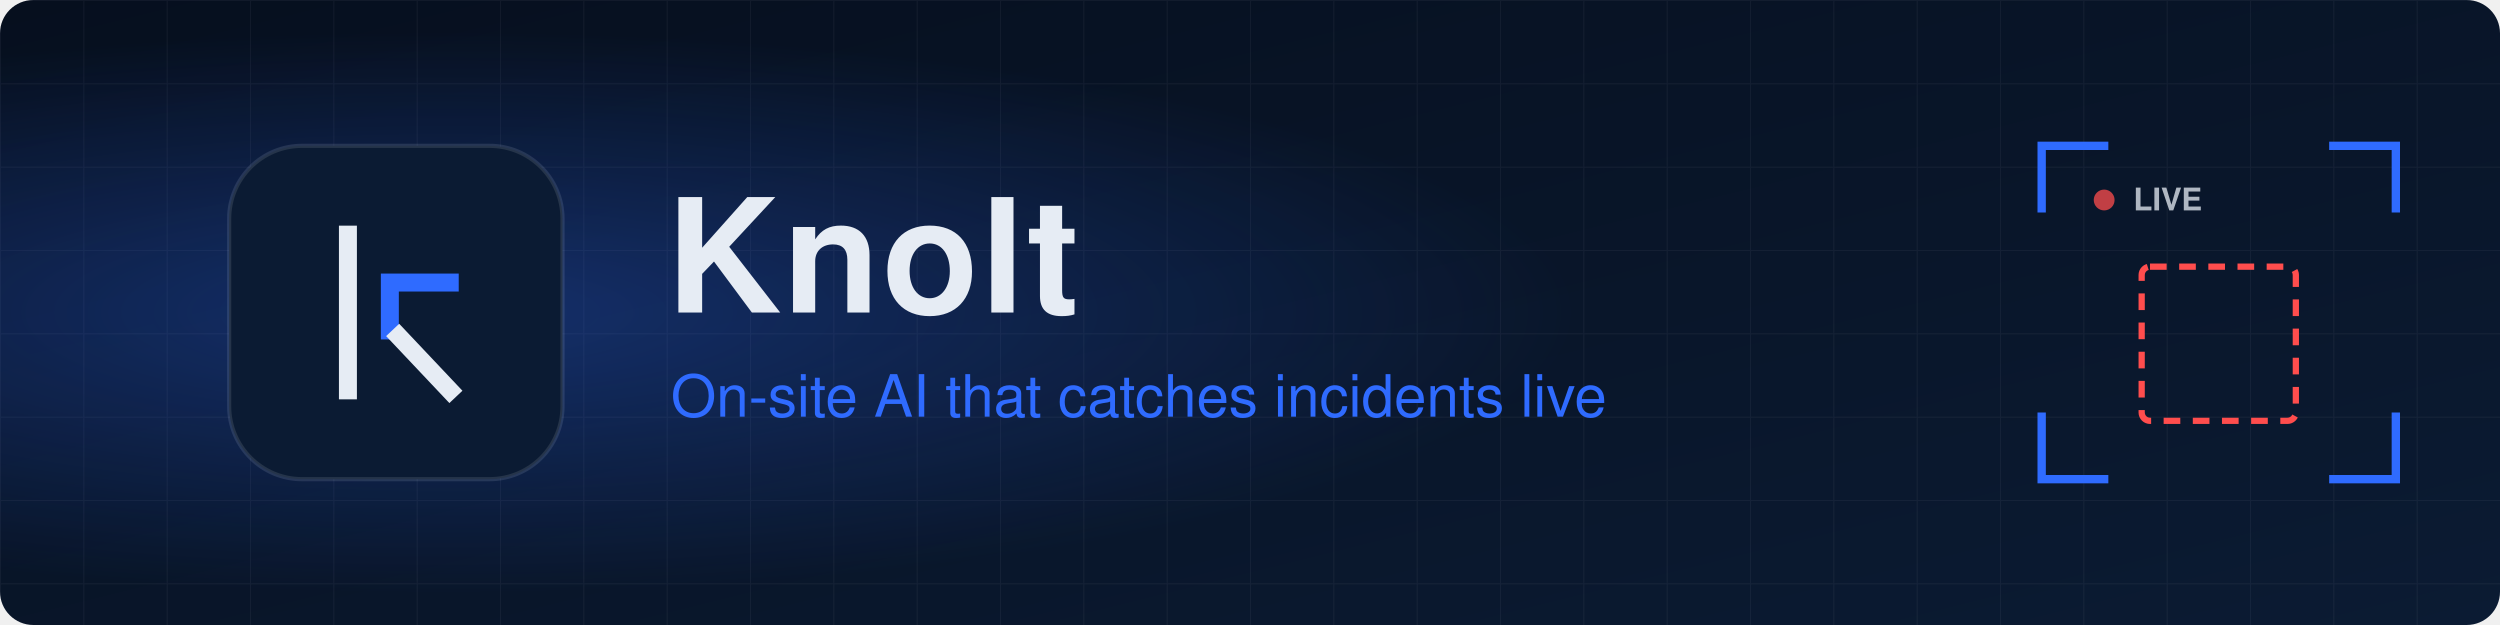
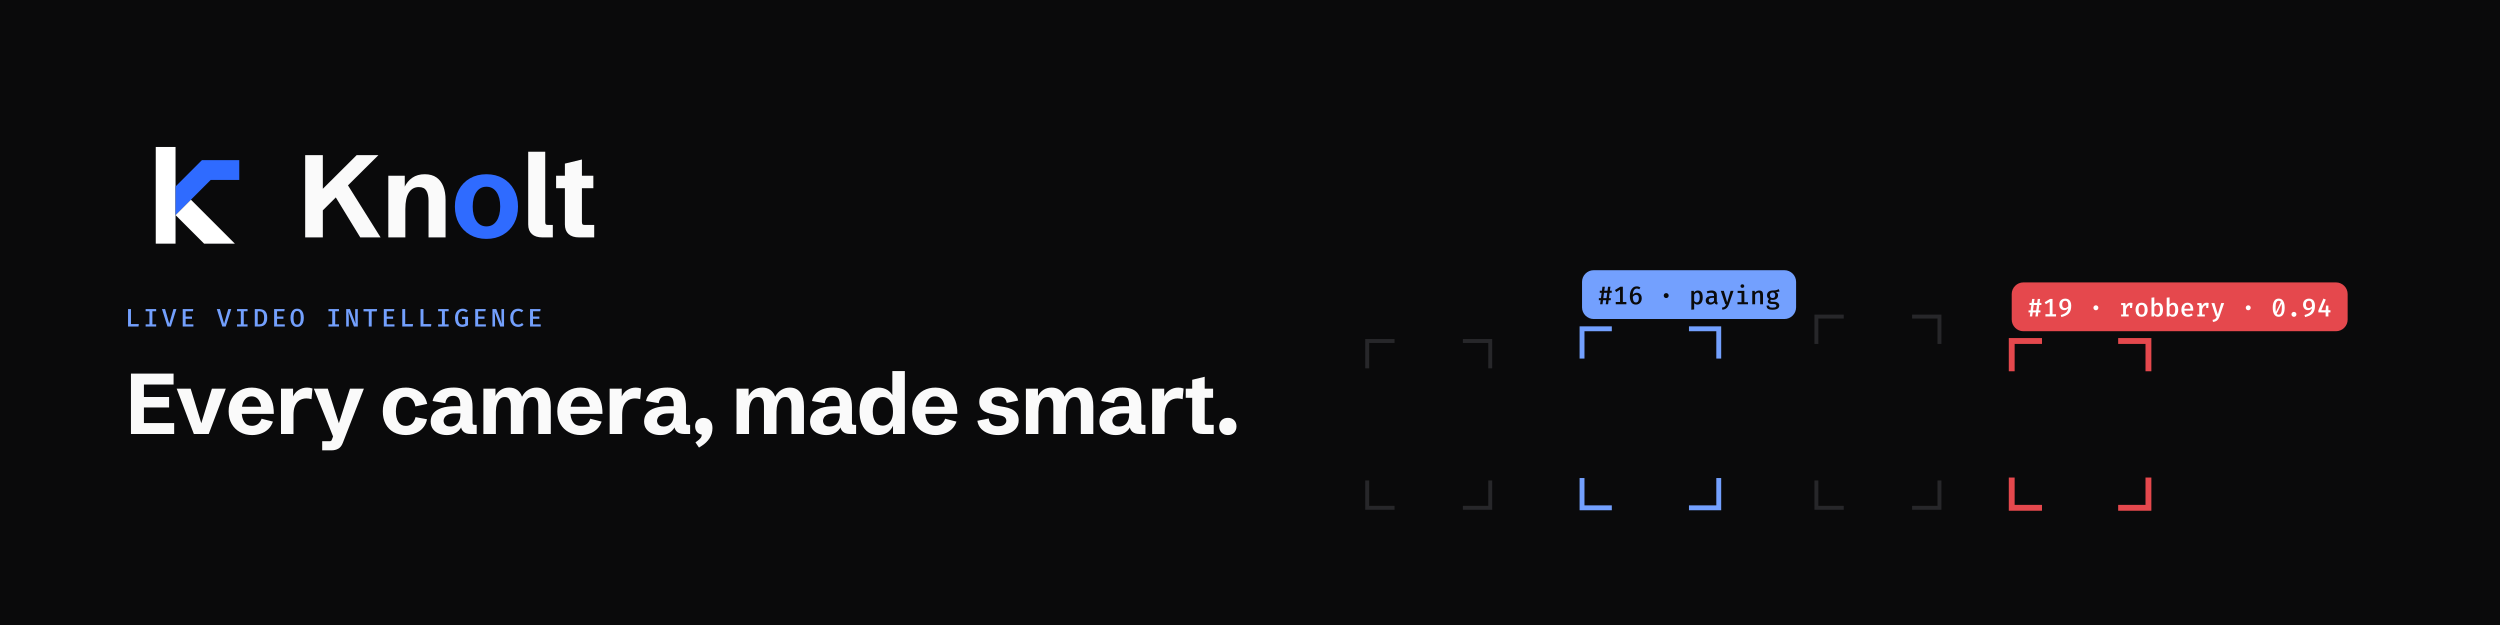
- <svg xmlns="http://www.w3.org/2000/svg" width="1200" height="300" viewBox="0 0 1200 300" role="img" aria-label="Knolt: on-site AI that catches incidents live">
-   <defs>
-     <linearGradient id="bg" x1="0" y1="0" x2="1" y2="1">
-       <stop offset="0" stop-color="#060F1E" />
-       <stop offset="1" stop-color="#0B1B33" />
-     </linearGradient>
-     <radialGradient id="glow" cx="0.18" cy="0.5" r="0.45">
-       <stop offset="0" stop-color="#2F6BFF" stop-opacity="0.32" />
-       <stop offset="1" stop-color="#2F6BFF" stop-opacity="0" />
-     </radialGradient>
-     <pattern id="grid" width="40" height="40" patternUnits="userSpaceOnUse">
-       <path d="M 40 0 L 0 0 0 40" fill="none" stroke="#E6ECF4" stroke-opacity="0.05" stroke-width="1" />
-     </pattern>
-   </defs>
-   <rect width="1200" height="300" rx="16" fill="url(#bg)" />
-   <rect width="1200" height="300" rx="16" fill="url(#grid)" />
-   <rect width="1200" height="300" rx="16" fill="url(#glow)" />
-   <g transform="translate(110 70) scale(2.5)">
-     <rect width="64" height="64" rx="14" fill="#0B1B33" stroke="#E6ECF4" stroke-opacity="0.12" stroke-width="0.8" />
-     <g transform="translate(13.6 13.6) scale(0.575)">
-       <path d="M16 6v52" fill="none" stroke="#E6ECF4" stroke-width="6" stroke-linecap="square" />
-       <path d="M50 22H30v16" fill="none" stroke="#2F6BFF" stroke-width="6" stroke-linecap="square" />
-       <path d="M33 40l17 18" fill="none" stroke="#E6ECF4" stroke-width="6" stroke-linecap="square" />
+ <svg xmlns="http://www.w3.org/2000/svg" width="1280" height="320" viewBox="0 0 1280 320" role="img" aria-label="Knolt: Every camera, made smart.">
+   <rect width="1280" height="320" fill="#0A0A0B" />
+   <path d="M700.0 187.589V174.589h13M750.0 174.589h13v13M763.0 247.0v13h-13M713.0 260.0H700.0v-13" fill="none" stroke="#27272A" stroke-width="2" stroke-linecap="square" />
+   <path d="M810.0 182.339V168.339h14M866.0 168.339h14v14M880.0 246.0v14h-14M824.0 260.0H810.0v-14" fill="none" stroke="#73A0FE" stroke-width="2.5" stroke-linecap="square" />
+   <rect x="810.0" y="138.339" width="109.6" height="25" rx="6" fill="#73A0FE" />
+   <path transform="translate(818.00 155.78) scale(0.0065)" d="M942 -905 886 -480H1034V-320H864L823 0H635L677 -320H424L382 0H194L236 -320H93V-480H257L315 -905H167V-1066H336L377 -1380H566L522 -1066H776L818 -1380H1006L963 -1066H1108V-905ZM445 -480H698L755 -905H501ZM1984.0 -1380V-40H1762.0V-1150L1458.0 -963L1362.0 -1120L1786.0 -1380ZM2260.0 -176V0H1425.0V-176ZM3082.0 -1408Q3167.0 -1408 3237.5 -1385.5Q3308.0 -1363 3366.0 -1324L3279.0 -1180Q3235.0 -1209 3185.0 -1223.5Q3135.0 -1238 3083.0 -1238Q2984.0 -1238 2912.5 -1173.0Q2841.0 -1108 2803.0 -988.0Q2765.0 -868 2765.0 -702L2767.0 -625Q2767.0 -378 2823.5 -260.5Q2880.0 -143 3017.0 -143Q3132.0 -143 3188.5 -229.5Q3245.0 -316 3245.0 -456Q3245.0 -563 3219.0 -625.0Q3193.0 -687 3146.0 -714.0Q3099.0 -741 3035.0 -741Q2944.0 -741 2870.0 -688.0Q2796.0 -635 2748.0 -548L2744.0 -716Q2811.0 -818 2897.0 -863.5Q2983.0 -909 3082.0 -909Q3189.0 -909 3277.5 -859.5Q3366.0 -810 3419.0 -711.5Q3472.0 -613 3472.0 -466Q3472.0 -319 3412.5 -208.0Q3353.0 -97 3250.0 -35.0Q3147.0 27 3016.0 27Q2886.0 27 2794.5 -22.0Q2703.0 -71 2646.0 -161.0Q2589.0 -251 2562.5 -373.5Q2536.0 -496 2536.0 -642Q2536.0 -873 2601.5 -1045.0Q2667.0 -1217 2789.0 -1312.5Q2911.0 -1408 3082.0 -1408ZM5206.0 -684Q5206.0 -738 5231.5 -781.5Q5257.0 -825 5301.0 -851.0Q5345.0 -877 5399.0 -877Q5454.0 -877 5498.0 -851.0Q5542.0 -825 5567.5 -781.5Q5593.0 -738 5593.0 -684Q5593.0 -631 5567.5 -586.5Q5542.0 -542 5498.0 -516.0Q5454.0 -490 5399.0 -490Q5345.0 -490 5301.0 -516.0Q5257.0 -542 5231.5 -586.5Q5206.0 -631 5206.0 -684ZM7893.0 -1084Q8033.0 -1084 8117.0 -1015.5Q8201.0 -947 8239.0 -822.5Q8277.0 -698 8277.0 -530Q8277.0 -369 8231.0 -243.0Q8185.0 -117 8094.5 -45.0Q8004.0 27 7870.0 27Q7704.0 27 7602.0 -90V406L7378.0 431V-1056H7573.0L7587.0 -920Q7647.0 -1002 7726.5 -1043.0Q7806.0 -1084 7893.0 -1084ZM7831.0 -911Q7756.0 -911 7699.0 -866.0Q7642.0 -821 7602.0 -760V-266Q7640.0 -209 7692.5 -178.5Q7745.0 -148 7811.0 -148Q7924.0 -148 7983.0 -239.0Q8042.0 -330 8042.0 -529Q8042.0 -664 8018.5 -748.5Q7995.0 -833 7948.5 -872.0Q7902.0 -911 7831.0 -911ZM9385.0 -259Q9385.0 -197 9404.0 -168.5Q9423.0 -140 9465.0 -126L9415.0 26Q9337.0 17 9281.0 -17.0Q9225.0 -51 9196.0 -120Q9138.0 -47 9049.0 -10.0Q8960.0 27 8859.0 27Q8699.0 27 8605.5 -63.5Q8512.0 -154 8512.0 -301Q8512.0 -468 8642.0 -558.0Q8772.0 -648 9014.0 -648H9165.0V-717Q9165.0 -819 9103.5 -864.0Q9042.0 -909 8930.0 -909Q8878.0 -909 8804.0 -895.5Q8730.0 -882 8649.0 -854L8594.0 -1012Q8693.0 -1049 8788.0 -1066.5Q8883.0 -1084 8964.0 -1084Q9176.0 -1084 9280.5 -990.0Q9385.0 -896 9385.0 -730ZM8927.0 -138Q8995.0 -138 9060.0 -174.0Q9125.0 -210 9165.0 -275V-508H9041.0Q8883.0 -508 8815.0 -455.5Q8747.0 -403 8747.0 -311Q8747.0 -227 8792.5 -182.5Q8838.0 -138 8927.0 -138ZM10702.0 -1056 10338.0 4Q10297.0 124 10233.0 215.5Q10169.0 307 10069.0 363.0Q9969.0 419 9821.0 432L9792.0 264Q9899.0 247 9962.5 214.5Q10026.0 182 10063.5 129.0Q10101.0 76 10130.0 0H10054.0L9698.0 -1056H9936.0L10202.0 -156L10472.0 -1056ZM11555.0 -1056V-164H11842.0V0H11015.0V-164H11331.0V-892H11025.0V-1056ZM11399.0 -1573Q11465.0 -1573 11505.5 -1533.0Q11546.0 -1493 11546.0 -1433Q11546.0 -1373 11505.5 -1332.0Q11465.0 -1291 11399.0 -1291Q11335.0 -1291 11294.0 -1332.0Q11253.0 -1373 11253.0 -1433Q11253.0 -1493 11294.0 -1533.0Q11335.0 -1573 11399.0 -1573ZM12178.0 0V-1056H12371.0L12388.0 -919Q12454.0 -1000 12544.0 -1042.0Q12634.0 -1084 12729.0 -1084Q12877.0 -1084 12950.5 -1001.5Q13024.0 -919 13024.0 -770V0H12800.0V-659Q12800.0 -751 12789.0 -807.0Q12778.0 -863 12745.5 -888.0Q12713.0 -913 12649.0 -913Q12598.0 -913 12552.0 -891.0Q12506.0 -869 12468.0 -833.5Q12430.0 -798 12402.0 -758V0ZM14267.0 -1190 14327.0 -1004Q14264.0 -983 14188.5 -976.0Q14113.0 -969 14020.0 -969Q14115.0 -927 14163.0 -861.5Q14211.0 -796 14211.0 -701Q14211.0 -598 14161.0 -517.0Q14111.0 -436 14018.0 -390.0Q13925.0 -344 13795.0 -344Q13749.0 -344 13715.5 -348.0Q13682.0 -352 13650.0 -361Q13630.0 -347 13616.5 -323.5Q13603.0 -300 13603.0 -274Q13603.0 -242 13629.5 -218.5Q13656.0 -195 13735.0 -195H13919.0Q14032.0 -195 14118.5 -156.5Q14205.0 -118 14254.5 -51.5Q14304.0 15 14304.0 99Q14304.0 257 14168.0 344.0Q14032.0 431 13776.0 431Q13595.0 431 13492.0 394.0Q13389.0 357 13347.0 284.0Q13305.0 211 13305.0 105H13506.0Q13506.0 160 13527.5 196.0Q13549.0 232 13608.0 250.0Q13667.0 268 13778.0 268Q13889.0 268 13954.5 249.5Q14020.0 231 14049.5 196.5Q14079.0 162 14079.0 114Q14079.0 50 14023.0 15.0Q13967.0 -20 13873.0 -20H13692.0Q13542.0 -20 13472.5 -81.0Q13403.0 -142 13403.0 -223Q13403.0 -277 13433.5 -327.0Q13464.0 -377 13521.0 -414Q13426.0 -464 13382.5 -535.5Q13339.0 -607 13339.0 -709Q13339.0 -821 13395.0 -905.0Q13451.0 -989 13550.5 -1036.0Q13650.0 -1083 13780.0 -1083Q13907.0 -1083 13992.0 -1096.5Q14077.0 -1110 14140.5 -1135.0Q14204.0 -1160 14267.0 -1190ZM13782.0 -929Q13675.0 -929 13621.0 -868.5Q13567.0 -808 13567.0 -711Q13567.0 -611 13622.5 -550.5Q13678.0 -490 13785.0 -490Q13884.0 -490 13936.5 -548.0Q13989.0 -606 13989.0 -713Q13989.0 -821 13937.0 -875.0Q13885.0 -929 13782.0 -929Z" fill="#0A0A0B" />
+   <path d="M930.0 175.09V162.09h13M980.0 162.09h13v13M993.0 247.0v13h-13M943.0 260.0H930.0v-13" fill="none" stroke="#27272A" stroke-width="2" stroke-linecap="square" />
+   <path d="M1030.0 188.589V174.589h14M1086.0 174.589h14v14M1100.0 246.0v14h-14M1044.0 260.0H1030.0v-14" fill="none" stroke="#E5484D" stroke-width="3" stroke-linecap="square" />
+   <rect x="1030.0" y="144.589" width="172.0" height="25" rx="6" fill="#E5484D" />
+   <path transform="translate(1038.00 162.03) scale(0.0065)" d="M942 -905 886 -480H1034V-320H864L823 0H635L677 -320H424L382 0H194L236 -320H93V-480H257L315 -905H167V-1066H336L377 -1380H566L522 -1066H776L818 -1380H1006L963 -1066H1108V-905ZM445 -480H698L755 -905H501ZM1984.0 -1380V-40H1762.0V-1150L1458.0 -963L1362.0 -1120L1786.0 -1380ZM2260.0 -176V0H1425.0V-176ZM2984.0 -1406Q3141.0 -1406 3246.0 -1337.0Q3351.0 -1268 3403.5 -1142.5Q3456.0 -1017 3456.0 -847Q3456.0 -642 3410.5 -494.5Q3365.0 -347 3270.5 -244.0Q3176.0 -141 3029.5 -71.0Q2883.0 -1 2680.0 49L2631.0 -115Q2820.0 -166 2947.0 -237.5Q3074.0 -309 3142.5 -416.5Q3211.0 -524 3222.0 -679L3224.0 -779Q3225.0 -942 3202.0 -1043.0Q3179.0 -1144 3126.0 -1190.0Q3073.0 -1236 2983.0 -1236Q2868.0 -1236 2806.0 -1161.0Q2744.0 -1086 2744.0 -936Q2744.0 -790 2804.5 -726.0Q2865.0 -662 2965.0 -662Q3055.0 -662 3123.0 -709.5Q3191.0 -757 3254.0 -840L3252.0 -681Q3186.0 -598 3103.5 -546.5Q3021.0 -495 2909.0 -495Q2796.0 -495 2707.0 -548.5Q2618.0 -602 2567.0 -701.5Q2516.0 -801 2516.0 -936Q2516.0 -1085 2578.5 -1190.0Q2641.0 -1295 2747.0 -1350.5Q2853.0 -1406 2984.0 -1406ZM5206.0 -684Q5206.0 -738 5231.5 -781.5Q5257.0 -825 5301.0 -851.0Q5345.0 -877 5399.0 -877Q5454.0 -877 5498.0 -851.0Q5542.0 -825 5567.5 -781.5Q5593.0 -738 5593.0 -684Q5593.0 -631 5567.5 -586.5Q5542.0 -542 5498.0 -516.0Q5454.0 -490 5399.0 -490Q5345.0 -490 5301.0 -516.0Q5257.0 -542 5231.5 -586.5Q5206.0 -631 5206.0 -684ZM7388.0 0V-160H7543.0V-897H7388.0V-1056H7714.0L7755.0 -811Q7814.0 -944 7901.5 -1013.5Q7989.0 -1083 8127.0 -1083Q8174.0 -1083 8211.5 -1075.5Q8249.0 -1068 8286.0 -1056L8219.0 -864Q8187.0 -873 8159.0 -877.5Q8131.0 -882 8097.0 -882Q7982.0 -882 7898.5 -796.0Q7815.0 -710 7767.0 -552V-160H7980.0V0ZM8088.0 -667V-927L8116.0 -1056H8286.0L8248.0 -667ZM9001.0 -1084Q9156.0 -1084 9262.0 -1015.0Q9368.0 -946 9422.5 -822.0Q9477.0 -698 9477.0 -530Q9477.0 -363 9421.5 -237.5Q9366.0 -112 9259.5 -42.5Q9153.0 27 9000.0 27Q8847.0 27 8740.5 -40.5Q8634.0 -108 8578.5 -233.0Q8523.0 -358 8523.0 -528Q8523.0 -693 8578.5 -818.0Q8634.0 -943 8741.0 -1013.5Q8848.0 -1084 9001.0 -1084ZM9001.0 -910Q8880.0 -910 8819.0 -817.5Q8758.0 -725 8758.0 -528Q8758.0 -332 8818.5 -239.0Q8879.0 -146 9000.0 -146Q9121.0 -146 9181.5 -239.0Q9242.0 -332 9242.0 -530Q9242.0 -725 9182.0 -817.5Q9122.0 -910 9001.0 -910ZM10002.0 -930Q10057.0 -1002 10130.5 -1043.0Q10204.0 -1084 10292.0 -1084Q10431.0 -1084 10517.5 -1015.5Q10604.0 -947 10644.5 -822.5Q10685.0 -698 10685.0 -530Q10685.0 -369 10637.0 -243.0Q10589.0 -117 10495.5 -45.0Q10402.0 27 10265.0 27Q10088.0 27 9987.0 -104L9975.0 0H9778.0V-1480L10002.0 -1505ZM10209.0 -144Q10323.0 -144 10385.5 -237.0Q10448.0 -330 10448.0 -529Q10448.0 -664 10423.0 -748.5Q10398.0 -833 10349.5 -872.0Q10301.0 -911 10231.0 -911Q10156.0 -911 10099.0 -866.0Q10042.0 -821 10002.0 -760V-266Q10039.0 -209 10091.5 -176.5Q10144.0 -144 10209.0 -144ZM11202.0 -930Q11257.0 -1002 11330.5 -1043.0Q11404.0 -1084 11492.0 -1084Q11631.0 -1084 11717.5 -1015.5Q11804.0 -947 11844.5 -822.5Q11885.0 -698 11885.0 -530Q11885.0 -369 11837.0 -243.0Q11789.0 -117 11695.5 -45.0Q11602.0 27 11465.0 27Q11288.0 27 11187.0 -104L11175.0 0H10978.0V-1480L11202.0 -1505ZM11409.0 -144Q11523.0 -144 11585.5 -237.0Q11648.0 -330 11648.0 -529Q11648.0 -664 11623.0 -748.5Q11598.0 -833 11549.5 -872.0Q11501.0 -911 11431.0 -911Q11356.0 -911 11299.0 -866.0Q11242.0 -821 11202.0 -760V-266Q11239.0 -209 11291.5 -176.5Q11344.0 -144 11409.0 -144ZM12364.0 -456Q12371.0 -348 12410.0 -279.5Q12449.0 -211 12512.5 -179.0Q12576.0 -147 12652.0 -147Q12730.0 -147 12796.0 -171.0Q12862.0 -195 12929.0 -239L13026.0 -105Q12952.0 -45 12853.0 -9.0Q12754.0 27 12641.0 27Q12477.0 27 12363.5 -43.0Q12250.0 -113 12191.0 -238.0Q12132.0 -363 12132.0 -527Q12132.0 -686 12190.0 -811.5Q12248.0 -937 12356.0 -1010.5Q12464.0 -1084 12614.0 -1084Q12755.0 -1084 12856.5 -1020.0Q12958.0 -956 13013.5 -838.5Q13069.0 -721 13069.0 -556Q13069.0 -529 13067.5 -502.5Q13066.0 -476 13064.0 -456ZM12616.0 -918Q12511.0 -918 12442.5 -843.0Q12374.0 -768 12363.0 -609H12852.0Q12849.0 -758 12788.5 -838.0Q12728.0 -918 12616.0 -918ZM13388.0 0V-160H13543.0V-897H13388.0V-1056H13714.0L13755.0 -811Q13814.0 -944 13901.5 -1013.5Q13989.0 -1083 14127.0 -1083Q14174.0 -1083 14211.5 -1075.5Q14249.0 -1068 14286.0 -1056L14219.0 -864Q14187.0 -873 14159.0 -877.5Q14131.0 -882 14097.0 -882Q13982.0 -882 13898.5 -796.0Q13815.0 -710 13767.0 -552V-160H13980.0V0ZM14088.0 -667V-927L14116.0 -1056H14286.0L14248.0 -667ZM15502.0 -1056 15138.0 4Q15097.0 124 15033.0 215.5Q14969.0 307 14869.0 363.0Q14769.0 419 14621.0 432L14592.0 264Q14699.0 247 14762.5 214.5Q14826.0 182 14863.5 129.0Q14901.0 76 14930.0 0H14854.0L14498.0 -1056H14736.0L15002.0 -156L15272.0 -1056ZM17206.0 -684Q17206.0 -738 17231.5 -781.5Q17257.0 -825 17301.0 -851.0Q17345.0 -877 17399.0 -877Q17454.0 -877 17498.0 -851.0Q17542.0 -825 17567.5 -781.5Q17593.0 -738 17593.0 -684Q17593.0 -631 17567.5 -586.5Q17542.0 -542 17498.0 -516.0Q17454.0 -490 17399.0 -490Q17345.0 -490 17301.0 -516.0Q17257.0 -542 17231.5 -586.5Q17206.0 -631 17206.0 -684ZM19800.0 -1408Q20032.0 -1408 20151.0 -1221.0Q20270.0 -1034 20270.0 -692Q20270.0 -349 20151.0 -161.0Q20032.0 27 19800.0 27Q19567.0 27 19448.5 -161.0Q19330.0 -349 19330.0 -692Q19330.0 -1034 19448.5 -1221.0Q19567.0 -1408 19800.0 -1408ZM19800.0 -1237Q19681.0 -1237 19617.0 -1110.5Q19553.0 -984 19553.0 -692Q19553.0 -536 19566.5 -430.5Q19580.0 -325 19609.5 -262.0Q19639.0 -199 19686.0 -171.5Q19733.0 -144 19800.0 -144Q19880.0 -144 19935.0 -198.5Q19990.0 -253 20018.5 -374.0Q20047.0 -495 20047.0 -692Q20047.0 -897 20022.5 -1016.5Q19998.0 -1136 19944.0 -1186.5Q19890.0 -1237 19800.0 -1237ZM19986.0 -1190 20044.0 -1033 19632.0 -192 19558.0 -319ZM20806.0 -167Q20806.0 -221 20831.5 -264.5Q20857.0 -308 20901.0 -334.0Q20945.0 -360 20999.0 -360Q21054.0 -360 21098.0 -334.0Q21142.0 -308 21167.5 -264.5Q21193.0 -221 21193.0 -167Q21193.0 -114 21167.5 -69.5Q21142.0 -25 21098.0 1.0Q21054.0 27 20999.0 27Q20945.0 27 20901.0 1.0Q20857.0 -25 20831.5 -69.5Q20806.0 -114 20806.0 -167ZM22184.0 -1406Q22341.0 -1406 22446.0 -1337.0Q22551.0 -1268 22603.5 -1142.5Q22656.0 -1017 22656.0 -847Q22656.0 -642 22610.5 -494.5Q22565.0 -347 22470.5 -244.0Q22376.0 -141 22229.5 -71.0Q22083.0 -1 21880.0 49L21831.0 -115Q22020.0 -166 22147.0 -237.5Q22274.0 -309 22342.5 -416.5Q22411.0 -524 22422.0 -679L22424.0 -779Q22425.0 -942 22402.0 -1043.0Q22379.0 -1144 22326.0 -1190.0Q22273.0 -1236 22183.0 -1236Q22068.0 -1236 22006.0 -1161.0Q21944.0 -1086 21944.0 -936Q21944.0 -790 22004.5 -726.0Q22065.0 -662 22165.0 -662Q22255.0 -662 22323.0 -709.5Q22391.0 -757 22454.0 -840L22452.0 -681Q22386.0 -598 22303.5 -546.5Q22221.0 -495 22109.0 -495Q21996.0 -495 21907.0 -548.5Q21818.0 -602 21767.0 -701.5Q21716.0 -801 21716.0 -936Q21716.0 -1085 21778.5 -1190.0Q21841.0 -1295 21947.0 -1350.5Q22053.0 -1406 22184.0 -1406ZM23320.0 -1408 23509.0 -1333 23157.0 -492H23876.0V-318H22923.0V-474ZM23712.0 -861V0H23497.0L23495.0 -460L23524.0 -861Z" fill="#FFFFFF" />
+   <g transform="translate(64.00 64.00) scale(1.125)">
+     <path d="M14 10h9v44h-9z" fill="#FFFFFF" />
+     <path d="M23 28L35 16h17v9H39L23 41z" fill="#2F6BFF" />
+     <path d="M23 41l7-7 20 20H36z" fill="#FFFFFF" />
+     <g transform="translate(78.31 51.16) scale(0.026)">
+       <path d="M142 0V-1440H451V-851L1043 -1440H1424L891 -911L1462 0H1106L678 -700L451 -474V0Z" fill="#FAFAFA" />
+       <path d="M1597.28 0V-1080H1885.28V-831L1878.28 -876Q1927.28 -983 2017.28 -1044.5Q2107.28 -1106 2234.28 -1106Q2360.28 -1106 2440.78 -1049.0Q2521.28 -992 2560.28 -891.0Q2599.28 -790 2599.28 -658V0H2301.28V-639Q2301.28 -754 2263.28 -817.5Q2225.28 -881 2131.28 -881Q2020.28 -881 1957.78 -786.0Q1895.28 -691 1895.28 -495V0Z" fill="#FAFAFA" />
+       <path d="M3314.56 26Q3151.56 26 3027.06 -46.0Q2902.56 -118 2832.56 -245.5Q2762.56 -373 2762.56 -540Q2762.56 -708 2832.56 -835.5Q2902.56 -963 3027.06 -1034.5Q3151.56 -1106 3314.56 -1106Q3478.56 -1106 3603.06 -1034.5Q3727.56 -963 3797.56 -835.5Q3867.56 -708 3867.56 -540Q3867.56 -372 3797.56 -244.5Q3727.56 -117 3602.56 -45.5Q3477.56 26 3314.56 26ZM3315.56 -193Q3426.56 -193 3491.06 -286.5Q3555.56 -380 3555.56 -540Q3555.56 -701 3491.06 -794.0Q3426.56 -887 3314.56 -887Q3203.56 -887 3139.06 -794.0Q3074.56 -701 3074.56 -540Q3074.56 -379 3139.06 -286.0Q3203.56 -193 3315.56 -193Z" fill="#2F6BFF" />
+       <path d="M4294.84 0Q4174.84 0 4110.34 -58.5Q4045.84 -117 4045.84 -227V-1500H4343.84V-274Q4343.84 -241 4353.34 -229.5Q4362.84 -218 4393.84 -218H4476.84V0Z" fill="#FAFAFA" />
+       <path d="M4937.12 0Q4817.12 0 4752.62 -58.5Q4688.12 -117 4688.12 -227V-862H4534.12V-1080H4688.12V-1292L4986.12 -1364V-1080H5186.12V-862H4986.12V-274Q4986.12 -241 4995.62 -229.5Q5005.12 -218 5036.12 -218H5201.12V0Z" fill="#FAFAFA" />
    </g>
  </g>
-   <text x="320" y="150" fill="#E6ECF4" font-family="Poppins, 'Segoe UI', Helvetica, Arial, sans-serif" font-size="76" font-weight="700" letter-spacing="1">Knolt</text>
-   <text x="322" y="200" fill="#2F6BFF" font-family="Poppins, 'Segoe UI', Helvetica, Arial, sans-serif" font-size="28" font-weight="500">On-site AI that catches incidents live</text>
-   <g font-family="Poppins, 'Segoe UI', Helvetica, Arial, sans-serif" font-size="15" font-weight="600" fill="#E6ECF4" fill-opacity="0.75">
-     <circle cx="1010" cy="96" r="5" fill="#FF4D4D" />
-     <text x="1024" y="101">LIVE</text>
-   </g>
-   <path d="M 980 70 h 30 M 980 70 v 30 M 1150 70 h -30 M 1150 70 v 30 M 980 230 h 30 M 980 230 v -30 M 1150 230 h -30 M 1150 230 v -30" stroke="#2F6BFF" stroke-width="4" stroke-linecap="square" fill="none" />
-   <rect x="1028" y="128" width="74" height="74" rx="4" fill="none" stroke="#FF4D4D" stroke-width="3" stroke-dasharray="8 6" />
+   <path transform="translate(64.00 167.20) scale(0.0065)" d="M239 0V-1380H471V-194H1089L1064 0ZM2455.0 -1380V-1203H2157.0V-178H2455.0V0H1625.0V-178H1923.0V-1203H1625.0V-1380ZM3485.0 -220 3815.0 -1380H4050.0L3613.0 0H3347.0L2910.0 -1380H3158.0ZM4778.0 -1204V-789H5278.0V-613H4778.0V-176H5387.0V0H4546.0V-1380H5376.0L5350.0 -1204ZM7805.0 -220 8135.0 -1380H8370.0L7933.0 0H7667.0L7230.0 -1380H7478.0ZM9655.0 -1380V-1203H9357.0V-178H9655.0V0H8825.0V-178H9123.0V-1203H8825.0V-1380ZM10958.0 -697Q10958.0 -862 10925.5 -962.0Q10893.0 -1062 10838.5 -1114.0Q10784.0 -1166 10717.5 -1184.0Q10651.0 -1202 10582.0 -1202H10455.0V-176H10583.0Q10655.0 -176 10722.0 -199.0Q10789.0 -222 10842.5 -279.0Q10896.0 -336 10927.0 -437.5Q10958.0 -539 10958.0 -697ZM11202.0 -697Q11202.0 -526 11165.5 -405.0Q11129.0 -284 11065.5 -204.5Q11002.0 -125 10919.5 -80.5Q10837.0 -36 10745.0 -18.0Q10653.0 0 10561.0 0H10223.0V-1380H10538.0Q10664.0 -1380 10782.5 -1353.0Q10901.0 -1326 10995.5 -1253.0Q11090.0 -1180 11146.0 -1046.0Q11202.0 -912 11202.0 -697ZM11978.0 -1204V-789H12478.0V-613H11978.0V-176H12587.0V0H11746.0V-1380H12576.0L12550.0 -1204ZM14085.0 -690Q14085.0 -477 14026.0 -315.5Q13967.0 -154 13850.0 -63.5Q13733.0 27 13560.0 27Q13388.0 27 13270.5 -61.5Q13153.0 -150 13094.0 -310.5Q13035.0 -471 13035.0 -688Q13035.0 -902 13094.0 -1063.5Q13153.0 -1225 13270.5 -1316.5Q13388.0 -1408 13560.0 -1408Q13733.0 -1408 13850.0 -1319.0Q13967.0 -1230 14026.0 -1068.5Q14085.0 -907 14085.0 -690ZM13845.0 -690Q13845.0 -958 13778.5 -1092.5Q13712.0 -1227 13560.0 -1227Q13408.0 -1227 13341.5 -1091.5Q13275.0 -956 13275.0 -688Q13275.0 -421 13343.0 -287.5Q13411.0 -154 13560.0 -154Q13714.0 -154 13779.5 -288.5Q13845.0 -423 13845.0 -690ZM16855.0 -1380V-1203H16557.0V-178H16855.0V0H16025.0V-178H16323.0V-1203H16025.0V-1380ZM18035.0 0 17596.0 -1174Q17599.0 -1143 17604.5 -1086.0Q17610.0 -1029 17615.5 -954.0Q17621.0 -879 17625.0 -795.0Q17629.0 -711 17629.0 -627V0H17423.0V-1380H17724.0L18164.0 -205Q18159.0 -247 18151.5 -328.5Q18144.0 -410 18137.5 -518.5Q18131.0 -627 18131.0 -751V-1380H18337.0V0ZM19433.0 -1193V0H19201.0V-1193H18787.0V-1380H19857.0L19833.0 -1193ZM20618.0 -1204V-789H21118.0V-613H20618.0V-176H21227.0V0H20386.0V-1380H21216.0L21190.0 -1204ZM21839.0 0V-1380H22071.0V-194H22689.0L22664.0 0ZM23279.0 0V-1380H23511.0V-194H24129.0L24104.0 0ZM25495.0 -1380V-1203H25197.0V-178H25495.0V0H24665.0V-178H24963.0V-1203H24665.0V-1380ZM26556.0 27Q26380.0 27 26254.0 -53.5Q26128.0 -134 26061.0 -294.0Q25994.0 -454 25994.0 -692Q25994.0 -869 26042.0 -1003.0Q26090.0 -1137 26174.0 -1227.0Q26258.0 -1317 26366.5 -1362.5Q26475.0 -1408 26596.0 -1408Q26737.0 -1408 26831.5 -1366.0Q26926.0 -1324 27007.0 -1249L26877.0 -1114Q26814.0 -1172 26748.5 -1199.5Q26683.0 -1227 26602.0 -1227Q26529.0 -1227 26463.5 -1198.5Q26398.0 -1170 26347.0 -1107.5Q26296.0 -1045 26266.5 -942.5Q26237.0 -840 26237.0 -691Q26237.0 -499 26274.0 -380.5Q26311.0 -262 26384.5 -208.0Q26458.0 -154 26567.0 -154Q26630.0 -154 26687.0 -169.0Q26744.0 -184 26795.0 -212V-592H26561.0L26536.0 -769H27020.0V-100Q26922.0 -45 26811.5 -9.0Q26701.0 27 26556.0 27ZM27818.0 -1204V-789H28318.0V-613H27818.0V-176H28427.0V0H27586.0V-1380H28416.0L28390.0 -1204ZM29555.0 0 29116.0 -1174Q29119.0 -1143 29124.5 -1086.0Q29130.0 -1029 29135.5 -954.0Q29141.0 -879 29145.0 -795.0Q29149.0 -711 29149.0 -627V0H28943.0V-1380H29244.0L29684.0 -205Q29679.0 -247 29671.5 -328.5Q29664.0 -410 29657.5 -518.5Q29651.0 -627 29651.0 -751V-1380H29857.0V0ZM30956.0 -1408Q31096.0 -1408 31192.5 -1371.5Q31289.0 -1335 31372.0 -1267L31251.0 -1123Q31189.0 -1175 31118.0 -1200.0Q31047.0 -1225 30967.0 -1225Q30864.0 -1225 30777.0 -1173.0Q30690.0 -1121 30637.5 -1004.0Q30585.0 -887 30585.0 -692Q30585.0 -501 30635.0 -384.0Q30685.0 -267 30772.0 -214.0Q30859.0 -161 30967.0 -161Q31078.0 -161 31151.0 -197.5Q31224.0 -234 31280.0 -280L31392.0 -137Q31323.0 -70 31217.0 -21.5Q31111.0 27 30959.0 27Q30784.0 27 30644.5 -55.5Q30505.0 -138 30424.5 -298.0Q30344.0 -458 30344.0 -692Q30344.0 -924 30427.0 -1083.5Q30510.0 -1243 30649.0 -1325.5Q30788.0 -1408 30956.0 -1408ZM32138.0 -1204V-789H32638.0V-613H32138.0V-176H32747.0V0H31906.0V-1380H32736.0L32710.0 -1204Z" fill="#73A0FE" />
+   <path transform="translate(64.00 222.20) scale(0.02148)" d="M142 0V-1440H1158V-1179H451V-882H1051V-632H451V-261H1172V0ZM1641.04 0 1232.04 -1080H1565.04L1832.04 -212H1805.04L2071.04 -1080H2403.04L1996.04 0ZM3029.08 26Q2870.08 26 2743.58 -43.0Q2617.08 -112 2543.58 -239.5Q2470.08 -367 2470.08 -541Q2470.08 -714 2542.58 -841.0Q2615.08 -968 2740.58 -1037.0Q2866.08 -1106 3027.08 -1106Q3116.08 -1106 3207.58 -1079.0Q3299.08 -1052 3376.08 -983.5Q3453.08 -915 3500.08 -792.5Q3547.08 -670 3547.08 -480H2661.08V-650H3281.08L3250.08 -597Q3242.08 -705 3210.08 -771.0Q3178.08 -837 3129.08 -867.0Q3080.08 -897 3019.08 -897Q2940.08 -897 2887.08 -852.0Q2834.08 -807 2807.58 -726.5Q2781.08 -646 2781.08 -540Q2781.08 -380 2841.58 -287.0Q2902.08 -194 3027.08 -194Q3108.08 -194 3166.58 -236.0Q3225.08 -278 3256.08 -364L3526.08 -295Q3488.08 -183 3411.08 -112.0Q3334.08 -41 3234.58 -7.5Q3135.08 26 3029.08 26ZM3718.12 0V-1080H4006.12V-837L3994.12 -869Q4045.12 -989 4138.12 -1047.5Q4231.12 -1106 4341.12 -1106Q4372.12 -1106 4404.12 -1101.0Q4436.12 -1096 4468.12 -1084L4445.12 -830Q4380.12 -848 4320.12 -848Q4271.12 -848 4217.62 -831.0Q4164.12 -814 4118.62 -771.5Q4073.12 -729 4044.62 -651.5Q4016.12 -574 4016.12 -454V0ZM4700.16 390V172H4881.16Q4903.16 172 4913.66 163.0Q4924.16 154 4933.16 130L4988.16 -21L4971.16 87L4501.16 -1080H4834.16L5113.16 -208L5084.16 -212L5362.16 -1080H5694.16L5192.16 212Q5153.16 312 5083.16 351.0Q5013.16 390 4919.16 390ZM6698.24 26Q6528.24 26 6403.74 -43.0Q6279.24 -112 6212.24 -239.0Q6145.24 -366 6145.24 -541Q6145.24 -715 6212.24 -842.0Q6279.24 -969 6403.24 -1037.5Q6527.24 -1106 6697.24 -1106Q6819.24 -1106 6924.24 -1062.0Q7029.24 -1018 7102.74 -931.5Q7176.24 -845 7203.24 -717L6921.24 -657Q6899.24 -772 6841.24 -829.5Q6783.24 -887 6695.24 -887Q6574.24 -887 6515.74 -791.0Q6457.24 -695 6457.24 -537Q6457.24 -380 6515.24 -286.5Q6573.24 -193 6696.24 -193Q6781.24 -193 6839.74 -244.5Q6898.24 -296 6925.24 -402L7198.24 -351Q7178.24 -253 7129.24 -181.5Q7080.24 -110 7011.74 -64.5Q6943.24 -19 6863.24 3.5Q6783.24 26 6698.24 26ZM7668.28 26Q7565.28 26 7478.28 -10.5Q7391.28 -47 7338.78 -119.0Q7286.28 -191 7286.28 -299Q7286.28 -415 7353.28 -496.0Q7420.28 -577 7548.28 -619.5Q7676.28 -662 7857.28 -662H8009.28L7991.28 -635V-697Q7991.28 -804 7952.28 -856.5Q7913.28 -909 7823.28 -909Q7737.28 -909 7691.78 -863.5Q7646.28 -818 7636.28 -734L7332.28 -786Q7349.28 -876 7409.78 -948.5Q7470.28 -1021 7577.28 -1064.0Q7684.28 -1107 7840.28 -1107Q7983.28 -1107 8082.28 -1061.5Q8181.28 -1016 8232.78 -914.0Q8284.28 -812 8284.28 -641V-274Q8284.28 -240 8293.78 -229.0Q8303.28 -218 8334.28 -218H8383.28V0H8241.28Q8124.28 0 8063.78 -58.5Q8003.28 -117 8003.28 -227V-278L8055.28 -258Q8042.28 -215 8017.28 -166.0Q7992.28 -117 7947.78 -73.5Q7903.28 -30 7835.28 -2.0Q7767.28 26 7668.28 26ZM7754.28 -178Q7824.28 -178 7878.28 -210.0Q7932.28 -242 7963.28 -306.5Q7994.28 -371 7994.28 -467V-490H7868.28Q7761.28 -490 7701.78 -462.0Q7642.28 -434 7618.28 -393.5Q7594.28 -353 7594.28 -315Q7594.28 -285 7608.78 -253.0Q7623.28 -221 7657.78 -199.5Q7692.28 -178 7754.28 -178ZM8542.32 0V-1080H8830.32V-906Q8878.32 -1000 8961.82 -1053.0Q9045.32 -1106 9157.32 -1106Q9269.32 -1106 9347.32 -1050.5Q9425.32 -995 9463.32 -888Q9523.32 -1000 9614.82 -1053.0Q9706.32 -1106 9810.32 -1106Q9974.32 -1106 10061.82 -990.5Q10149.32 -875 10149.32 -659V0H9851.32V-662Q9851.32 -723 9838.82 -772.5Q9826.32 -822 9795.32 -851.5Q9764.32 -881 9706.32 -881Q9637.32 -881 9590.32 -836.0Q9543.32 -791 9518.82 -712.5Q9494.32 -634 9494.32 -532V0H9196.32V-662Q9196.32 -723 9184.32 -773.0Q9172.32 -823 9140.82 -852.0Q9109.32 -881 9052.32 -881Q8984.32 -881 8936.82 -836.5Q8889.32 -792 8864.82 -713.5Q8840.32 -635 8840.32 -531V0ZM10863.36 26Q10704.36 26 10577.86 -43.0Q10451.36 -112 10377.86 -239.5Q10304.36 -367 10304.36 -541Q10304.36 -714 10376.86 -841.0Q10449.36 -968 10574.86 -1037.0Q10700.36 -1106 10861.36 -1106Q10950.36 -1106 11041.86 -1079.0Q11133.36 -1052 11210.36 -983.5Q11287.36 -915 11334.36 -792.5Q11381.36 -670 11381.36 -480H10495.36V-650H11115.36L11084.36 -597Q11076.36 -705 11044.36 -771.0Q11012.36 -837 10963.36 -867.0Q10914.36 -897 10853.36 -897Q10774.36 -897 10721.36 -852.0Q10668.36 -807 10641.86 -726.5Q10615.36 -646 10615.36 -540Q10615.36 -380 10675.86 -287.0Q10736.36 -194 10861.36 -194Q10942.36 -194 11000.86 -236.0Q11059.36 -278 11090.36 -364L11360.36 -295Q11322.36 -183 11245.36 -112.0Q11168.36 -41 11068.86 -7.5Q10969.36 26 10863.36 26ZM11552.4 0V-1080H11840.4V-837L11828.4 -869Q11879.4 -989 11972.4 -1047.5Q12065.4 -1106 12175.4 -1106Q12206.4 -1106 12238.4 -1101.0Q12270.4 -1096 12302.4 -1084L12279.4 -830Q12214.4 -848 12154.4 -848Q12105.4 -848 12051.9 -831.0Q11998.4 -814 11952.9 -771.5Q11907.4 -729 11878.9 -651.5Q11850.4 -574 11850.4 -454V0ZM12755.44 26Q12652.44 26 12565.44 -10.5Q12478.44 -47 12425.94 -119.0Q12373.44 -191 12373.44 -299Q12373.44 -415 12440.44 -496.0Q12507.44 -577 12635.44 -619.5Q12763.44 -662 12944.44 -662H13096.44L13078.44 -635V-697Q13078.44 -804 13039.44 -856.5Q13000.44 -909 12910.44 -909Q12824.44 -909 12778.94 -863.5Q12733.44 -818 12723.44 -734L12419.44 -786Q12436.44 -876 12496.94 -948.5Q12557.44 -1021 12664.44 -1064.0Q12771.44 -1107 12927.44 -1107Q13070.44 -1107 13169.44 -1061.5Q13268.44 -1016 13319.94 -914.0Q13371.44 -812 13371.44 -641V-274Q13371.44 -240 13380.94 -229.0Q13390.44 -218 13421.44 -218H13470.44V0H13328.44Q13211.44 0 13150.94 -58.5Q13090.44 -117 13090.44 -227V-278L13142.44 -258Q13129.44 -215 13104.44 -166.0Q13079.44 -117 13034.94 -73.5Q12990.44 -30 12922.44 -2.0Q12854.44 26 12755.44 26ZM12841.44 -178Q12911.44 -178 12965.44 -210.0Q13019.44 -242 13050.44 -306.5Q13081.44 -371 13081.44 -467V-490H12955.44Q12848.44 -490 12788.94 -462.0Q12729.44 -434 12705.44 -393.5Q12681.44 -353 12681.44 -315Q12681.44 -285 12695.94 -253.0Q12710.44 -221 12744.94 -199.5Q12779.44 -178 12841.44 -178ZM13681.48 324 13597.48 199 13627.48 178Q13696.48 130 13722.48 94.0Q13748.48 58 13748.48 10V-29L13788.48 17Q13698.48 17 13643.98 -37.0Q13589.48 -91 13589.48 -183Q13589.48 -275 13644.48 -329.0Q13699.48 -383 13789.48 -383Q13853.48 -383 13900.98 -355.0Q13948.48 -327 13975.48 -273.0Q14002.48 -219 14002.48 -138Q14002.48 -5 13933.48 101.5Q13864.48 208 13745.48 284ZM14576.56 0V-1080H14864.56V-906Q14912.56 -1000 14996.06 -1053.0Q15079.56 -1106 15191.56 -1106Q15303.56 -1106 15381.56 -1050.5Q15459.56 -995 15497.56 -888Q15557.56 -1000 15649.06 -1053.0Q15740.56 -1106 15844.56 -1106Q16008.56 -1106 16096.06 -990.5Q16183.56 -875 16183.56 -659V0H15885.56V-662Q15885.56 -723 15873.06 -772.5Q15860.56 -822 15829.56 -851.5Q15798.56 -881 15740.56 -881Q15671.56 -881 15624.56 -836.0Q15577.56 -791 15553.06 -712.5Q15528.56 -634 15528.56 -532V0H15230.56V-662Q15230.56 -723 15218.56 -773.0Q15206.56 -823 15175.06 -852.0Q15143.56 -881 15086.56 -881Q15018.56 -881 14971.06 -836.5Q14923.56 -792 14899.06 -713.5Q14874.56 -635 14874.56 -531V0ZM16711.6 26Q16608.6 26 16521.6 -10.5Q16434.6 -47 16382.1 -119.0Q16329.6 -191 16329.6 -299Q16329.6 -415 16396.6 -496.0Q16463.6 -577 16591.6 -619.5Q16719.6 -662 16900.6 -662H17052.6L17034.6 -635V-697Q17034.6 -804 16995.6 -856.5Q16956.6 -909 16866.6 -909Q16780.6 -909 16735.1 -863.5Q16689.6 -818 16679.6 -734L16375.6 -786Q16392.6 -876 16453.1 -948.5Q16513.6 -1021 16620.6 -1064.0Q16727.6 -1107 16883.6 -1107Q17026.6 -1107 17125.6 -1061.5Q17224.6 -1016 17276.1 -914.0Q17327.6 -812 17327.6 -641V-274Q17327.6 -240 17337.1 -229.0Q17346.6 -218 17377.6 -218H17426.6V0H17284.6Q17167.6 0 17107.1 -58.5Q17046.6 -117 17046.6 -227V-278L17098.6 -258Q17085.6 -215 17060.6 -166.0Q17035.6 -117 16991.1 -73.5Q16946.6 -30 16878.6 -2.0Q16810.6 26 16711.6 26ZM16797.6 -178Q16867.6 -178 16921.6 -210.0Q16975.6 -242 17006.6 -306.5Q17037.6 -371 17037.6 -467V-490H16911.6Q16804.6 -490 16745.1 -462.0Q16685.6 -434 16661.6 -393.5Q16637.6 -353 16637.6 -315Q16637.6 -285 16652.1 -253.0Q16666.6 -221 16701.1 -199.5Q16735.6 -178 16797.6 -178ZM17951.64 26Q17816.64 26 17716.64 -42.0Q17616.64 -110 17562.64 -237.0Q17508.64 -364 17508.64 -542Q17508.64 -720 17563.14 -846.5Q17617.64 -973 17717.64 -1039.5Q17817.64 -1106 17956.64 -1106Q18075.64 -1106 18169.14 -1051.0Q18262.64 -996 18321.64 -870L18290.64 -868V-1500H18588.64V0H18306.64V-217L18309.64 -202Q18255.64 -85 18162.64 -29.5Q18069.64 26 17951.64 26ZM18060.64 -199Q18130.64 -199 18185.64 -236.0Q18240.64 -273 18273.14 -349.0Q18305.64 -425 18305.64 -538Q18305.64 -709 18235.64 -795.0Q18165.64 -881 18062.64 -881Q17954.64 -881 17889.14 -790.0Q17823.64 -699 17823.64 -536Q17823.64 -377 17887.14 -288.0Q17950.64 -199 18060.64 -199ZM19321.68 26Q19162.68 26 19036.18 -43.0Q18909.68 -112 18836.18 -239.5Q18762.68 -367 18762.68 -541Q18762.68 -714 18835.18 -841.0Q18907.68 -968 19033.18 -1037.0Q19158.68 -1106 19319.68 -1106Q19408.68 -1106 19500.18 -1079.0Q19591.68 -1052 19668.68 -983.5Q19745.68 -915 19792.68 -792.5Q19839.68 -670 19839.68 -480H18953.68V-650H19573.68L19542.68 -597Q19534.68 -705 19502.68 -771.0Q19470.68 -837 19421.68 -867.0Q19372.68 -897 19311.68 -897Q19232.68 -897 19179.68 -852.0Q19126.68 -807 19100.18 -726.5Q19073.68 -646 19073.68 -540Q19073.68 -380 19134.18 -287.0Q19194.68 -194 19319.68 -194Q19400.68 -194 19459.18 -236.0Q19517.68 -278 19548.68 -364L19818.68 -295Q19780.68 -183 19703.68 -112.0Q19626.68 -41 19527.18 -7.5Q19427.68 26 19321.68 26ZM20822.76 26Q20700.76 26 20592.76 -9.5Q20484.76 -45 20410.76 -120.0Q20336.76 -195 20316.76 -315L20588.76 -369Q20597.76 -278 20653.26 -231.5Q20708.76 -185 20811.76 -185Q20910.76 -185 20958.76 -224.5Q21006.76 -264 21006.76 -317Q21006.76 -364 20969.26 -398.0Q20931.76 -432 20839.76 -446L20741.76 -462Q20683.76 -471 20618.26 -486.5Q20552.76 -502 20494.76 -533.5Q20436.76 -565 20399.76 -621.0Q20362.76 -677 20362.76 -765Q20362.76 -872 20420.26 -948.5Q20477.76 -1025 20579.76 -1065.5Q20681.76 -1106 20812.76 -1106Q20933.76 -1106 21033.76 -1070.5Q21133.76 -1035 21201.26 -966.5Q21268.76 -898 21288.76 -797L21016.76 -741Q21009.76 -782 20990.26 -818.0Q20970.76 -854 20930.76 -876.5Q20890.76 -899 20822.76 -899Q20745.76 -899 20700.26 -869.0Q20654.76 -839 20654.76 -787Q20654.76 -749 20680.26 -725.0Q20705.76 -701 20750.26 -686.5Q20794.76 -672 20850.76 -662L20962.76 -643Q21048.76 -629 21126.26 -594.5Q21203.76 -560 21252.76 -496.0Q21301.76 -432 21301.76 -328Q21301.76 -213 21239.26 -134.0Q21176.76 -55 21068.26 -14.5Q20959.76 26 20822.76 26ZM21473.8 0V-1080H21761.8V-906Q21809.8 -1000 21893.3 -1053.0Q21976.8 -1106 22088.8 -1106Q22200.8 -1106 22278.8 -1050.5Q22356.8 -995 22394.8 -888Q22454.8 -1000 22546.3 -1053.0Q22637.8 -1106 22741.8 -1106Q22905.8 -1106 22993.3 -990.5Q23080.8 -875 23080.8 -659V0H22782.8V-662Q22782.8 -723 22770.3 -772.5Q22757.8 -822 22726.8 -851.5Q22695.8 -881 22637.8 -881Q22568.8 -881 22521.8 -836.0Q22474.8 -791 22450.3 -712.5Q22425.8 -634 22425.8 -532V0H22127.8V-662Q22127.8 -723 22115.8 -773.0Q22103.8 -823 22072.3 -852.0Q22040.8 -881 21983.8 -881Q21915.8 -881 21868.3 -836.5Q21820.8 -792 21796.3 -713.5Q21771.8 -635 21771.8 -531V0ZM23608.84 26Q23505.84 26 23418.84 -10.5Q23331.84 -47 23279.34 -119.0Q23226.84 -191 23226.84 -299Q23226.84 -415 23293.84 -496.0Q23360.84 -577 23488.84 -619.5Q23616.84 -662 23797.84 -662H23949.84L23931.84 -635V-697Q23931.84 -804 23892.84 -856.5Q23853.84 -909 23763.84 -909Q23677.84 -909 23632.34 -863.5Q23586.84 -818 23576.84 -734L23272.84 -786Q23289.84 -876 23350.34 -948.5Q23410.84 -1021 23517.84 -1064.0Q23624.84 -1107 23780.84 -1107Q23923.84 -1107 24022.84 -1061.5Q24121.84 -1016 24173.34 -914.0Q24224.84 -812 24224.84 -641V-274Q24224.84 -240 24234.34 -229.0Q24243.84 -218 24274.84 -218H24323.84V0H24181.84Q24064.84 0 24004.34 -58.5Q23943.84 -117 23943.84 -227V-278L23995.84 -258Q23982.84 -215 23957.84 -166.0Q23932.84 -117 23888.34 -73.5Q23843.84 -30 23775.84 -2.0Q23707.84 26 23608.84 26ZM23694.84 -178Q23764.84 -178 23818.84 -210.0Q23872.84 -242 23903.84 -306.5Q23934.84 -371 23934.84 -467V-490H23808.84Q23701.84 -490 23642.34 -462.0Q23582.84 -434 23558.84 -393.5Q23534.84 -353 23534.84 -315Q23534.84 -285 23549.34 -253.0Q23563.84 -221 23598.34 -199.5Q23632.84 -178 23694.84 -178ZM24482.88 0V-1080H24770.88V-837L24758.88 -869Q24809.88 -989 24902.88 -1047.5Q24995.88 -1106 25105.88 -1106Q25136.88 -1106 25168.88 -1101.0Q25200.88 -1096 25232.88 -1084L25209.88 -830Q25144.88 -848 25084.88 -848Q25035.88 -848 24982.38 -831.0Q24928.88 -814 24883.38 -771.5Q24837.88 -729 24809.38 -651.5Q24780.88 -574 24780.88 -454V0ZM25686.92 0Q25566.92 0 25502.42 -58.5Q25437.92 -117 25437.92 -227V-862H25283.92V-1080H25437.92V-1292L25735.92 -1364V-1080H25935.92V-862H25735.92V-274Q25735.92 -241 25745.42 -229.5Q25754.92 -218 25785.92 -218H25950.92V0ZM26287.96 26Q26195.96 26 26138.96 -31.0Q26081.96 -88 26081.96 -180Q26081.96 -272 26138.96 -328.5Q26195.96 -385 26287.96 -385Q26379.96 -385 26436.46 -328.5Q26492.96 -272 26492.96 -180Q26492.96 -88 26436.46 -31.0Q26379.96 26 26287.96 26Z" fill="#FAFAFA" />
</svg>
